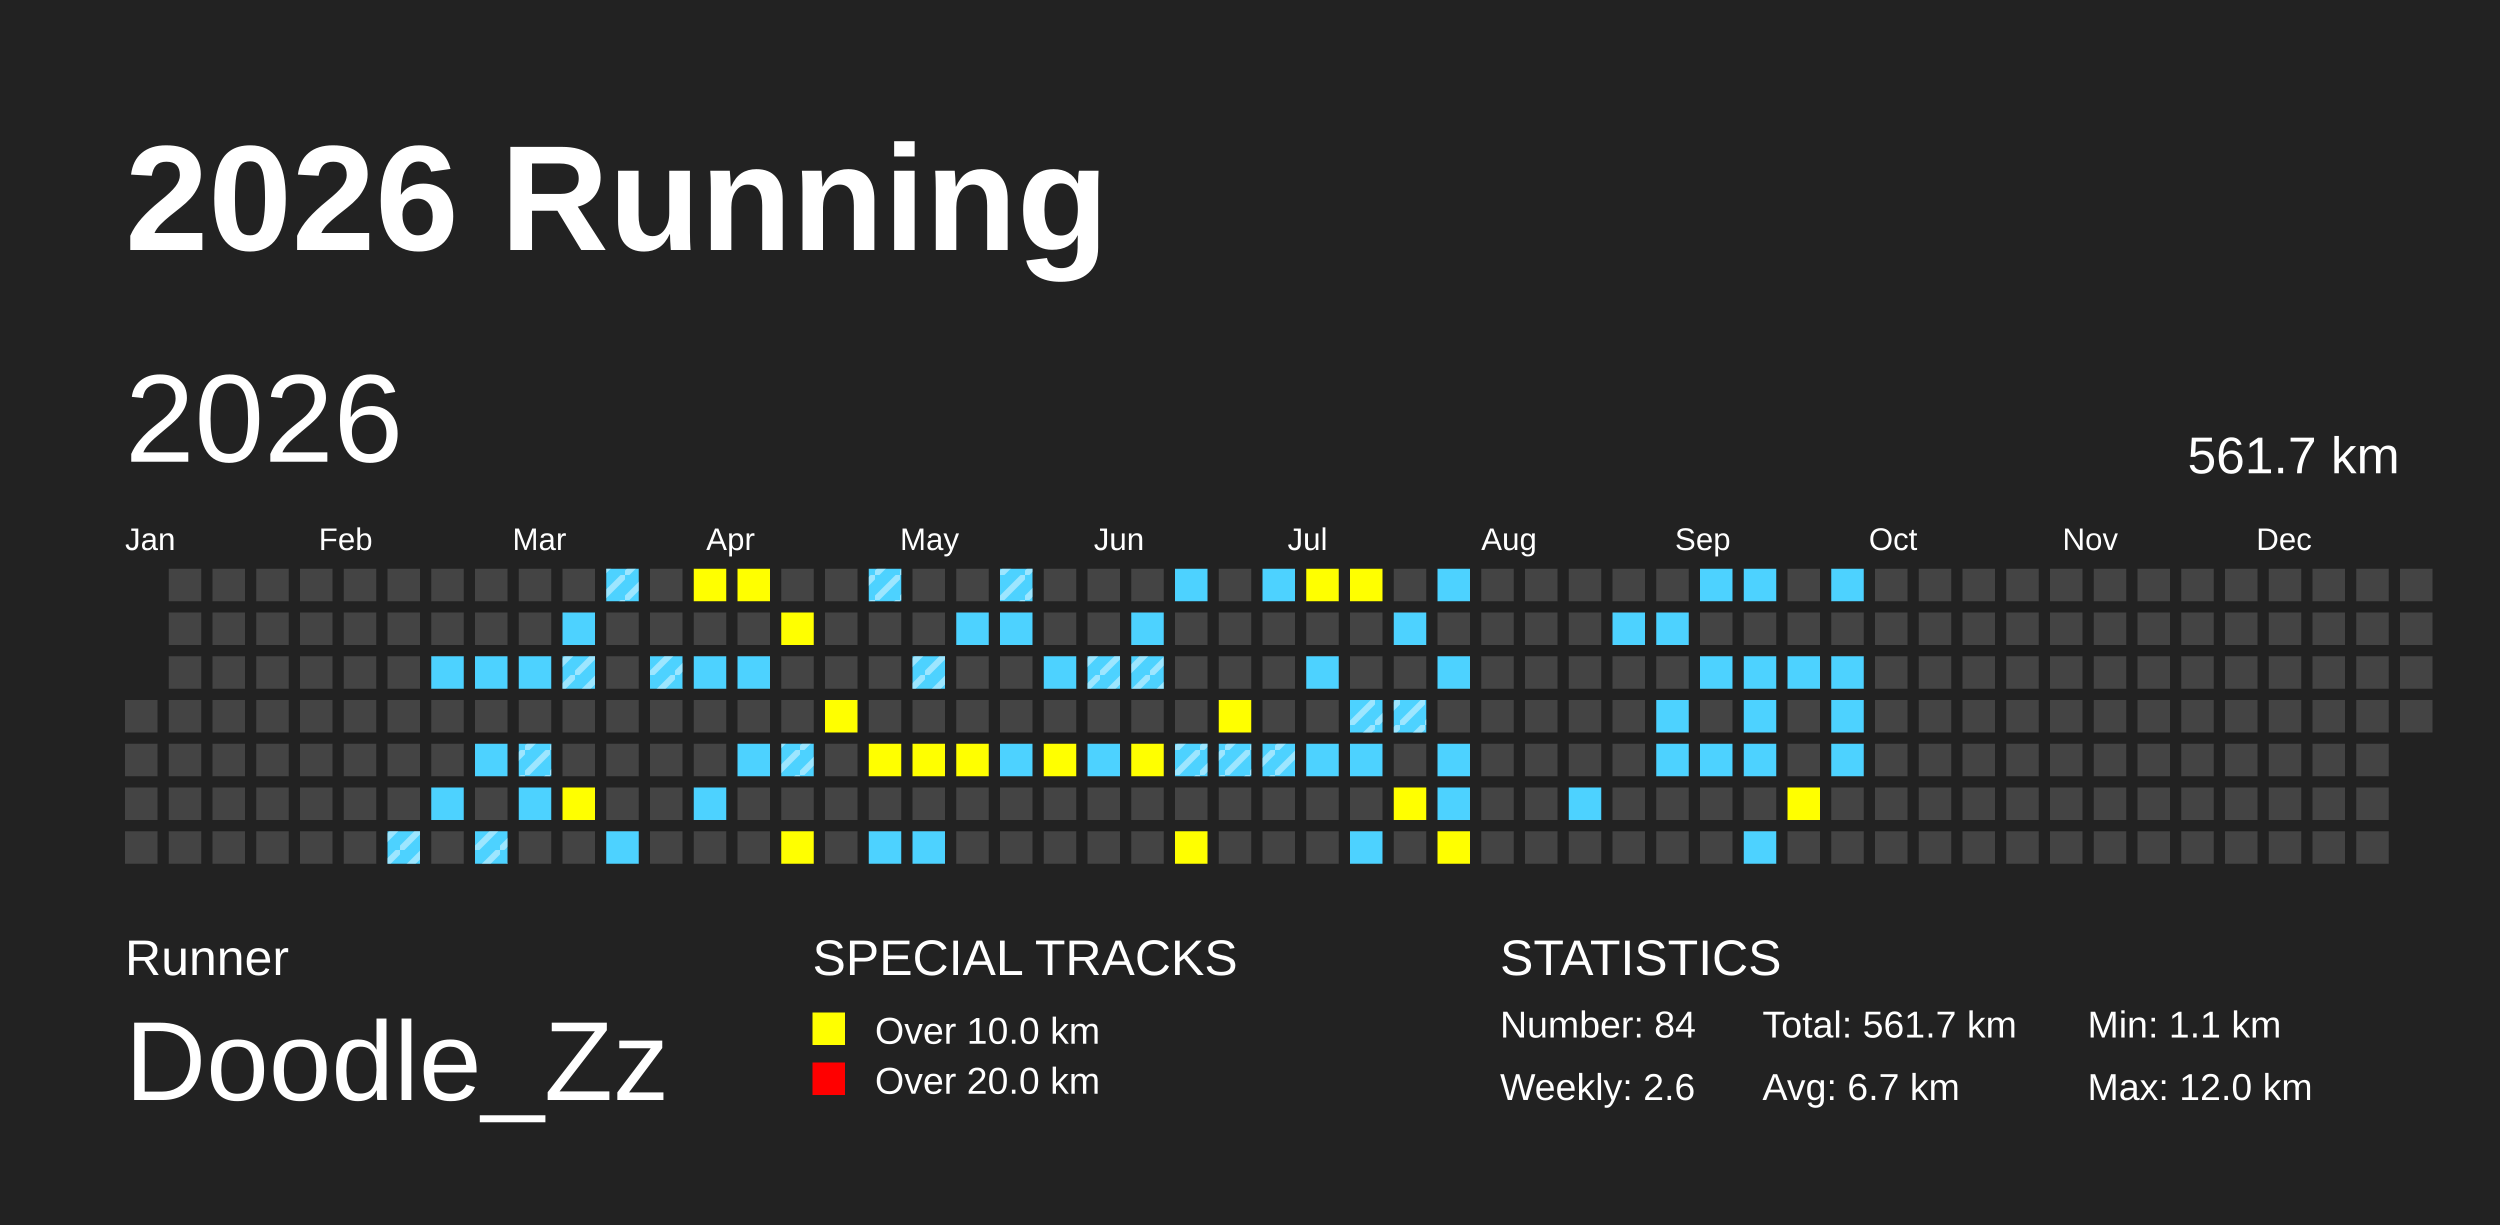
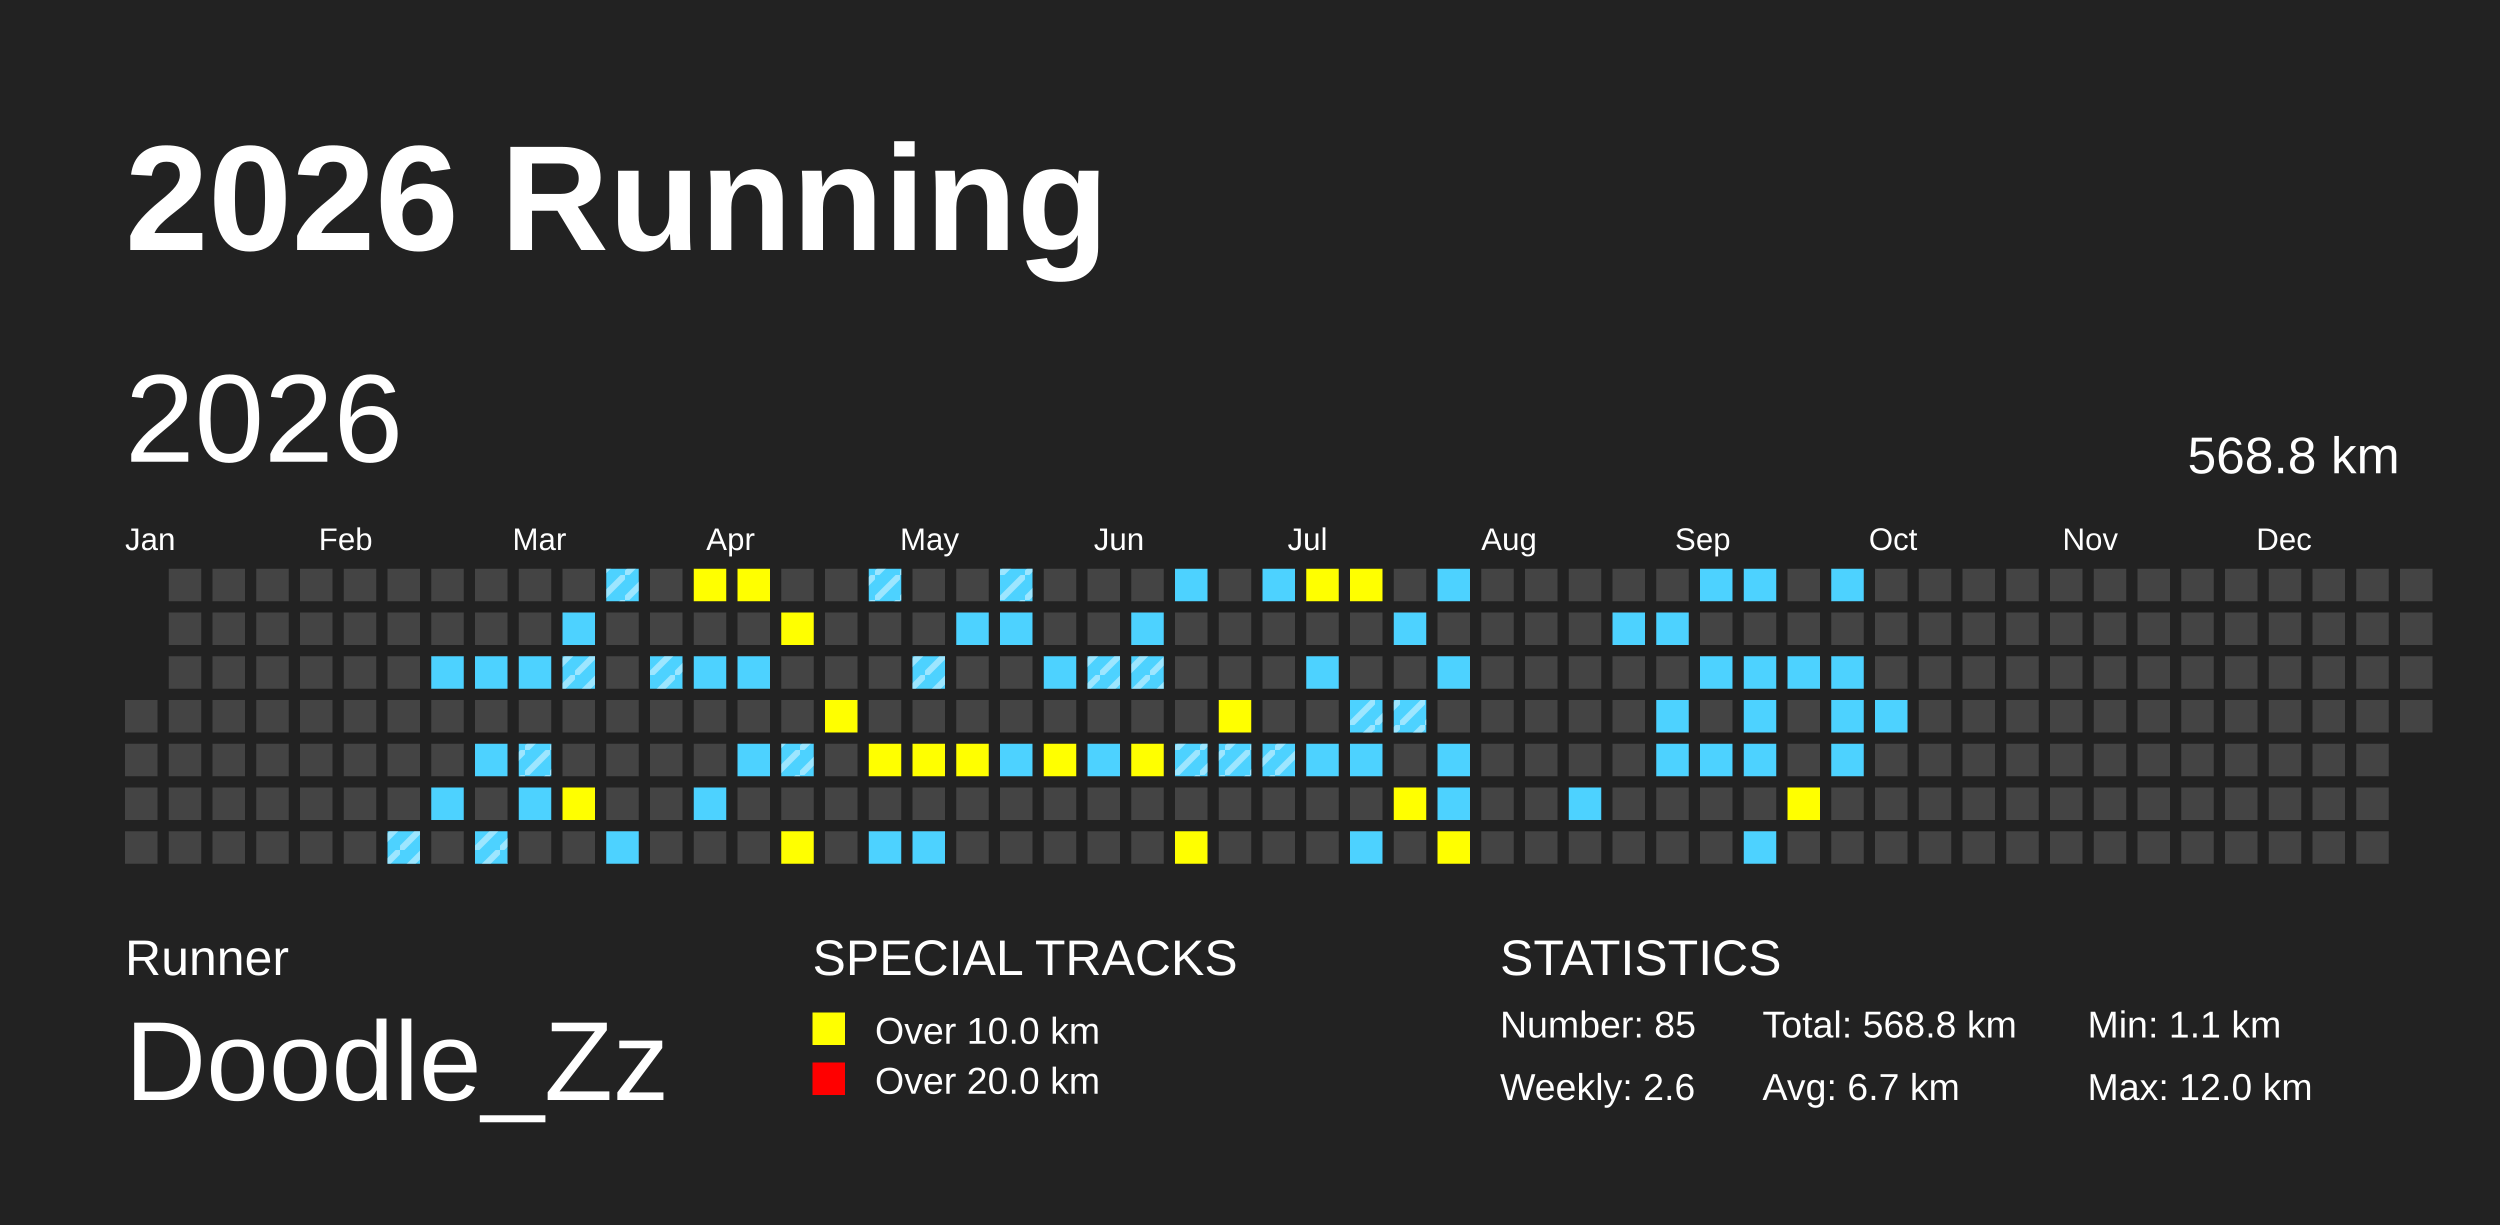
<svg xmlns="http://www.w3.org/2000/svg" baseProfile="full" height="98mm" version="1.1" viewBox="0,0,200,98" width="200mm">
  <defs>
    <pattern height="2" id="indoor-stripe" patternUnits="userSpaceOnUse" width="2">
      <line stroke="white" stroke-opacity="0.45" stroke-width="0.5" x1="0" x2="2" y1="2" y2="0" />
    </pattern>
  </defs>
  <rect fill="#222222" height="98" width="200" x="0" y="0" />
  <text fill="#FFFFFF" style="font-size:12px; font-family:Arial; font-weight:bold;" x="10" y="20">2026 Running</text>
  <text fill="#FFFFFF" style="font-size:4px; font-family:Arial" x="10" y="78">Runner</text>
  <text fill="#FFFFFF" style="font-size:9px; font-family:Arial" x="10" y="88">Doodle_Zz</text>
  <text fill="#FFFFFF" style="font-size:4px; font-family:Arial" x="65" y="78">SPECIAL TRACKS</text>
  <rect fill="yellow" height="2.6" width="2.6" x="65" y="81" />
  <text fill="#FFFFFF" style="font-size:3px; font-family:Arial" x="70" y="83.5">Over 10.0 km</text>
  <rect fill="red" height="2.6" width="2.6" x="65" y="85" />
  <text fill="#FFFFFF" style="font-size:3px; font-family:Arial" x="70" y="87.5">Over 20.0 km</text>
  <text fill="#FFFFFF" style="font-size:4px; font-family:Arial" x="120" y="78">STATISTICS</text>
-   <text fill="#FFFFFF" style="font-size:3px; font-family:Arial" x="120" y="83">Number: 84</text>
+   <text fill="#FFFFFF" style="font-size:3px; font-family:Arial" x="120" y="83">Number: 85</text>
  <text fill="#FFFFFF" style="font-size:3px; font-family:Arial" x="120" y="88">Weekly: 2.6</text>
-   <text fill="#FFFFFF" style="font-size:3px; font-family:Arial" x="141" y="83">Total: 561.7 km</text>
+   <text fill="#FFFFFF" style="font-size:3px; font-family:Arial" x="141" y="83">Total: 568.8 km</text>
  <text fill="#FFFFFF" style="font-size:3px; font-family:Arial" x="141" y="88">Avg: 6.7 km</text>
  <text fill="#FFFFFF" style="font-size:3px; font-family:Arial" x="167" y="83">Min: 1.1 km</text>
  <text fill="#FFFFFF" style="font-size:3px; font-family:Arial" x="167" y="88">Max: 12.0 km</text>
  <text dominant-baseline="hanging" fill="#FFFFFF" style="font-size:10.0px; font-family:Arial;" x="10" y="30">2026</text>
-   <text dominant-baseline="hanging" fill="#FFFFFF" style="font-size:4.125px; font-family:Arial;" x="175" y="35">561.7 km</text>
+   <text dominant-baseline="hanging" fill="#FFFFFF" style="font-size:4.125px; font-family:Arial;" x="175" y="35">568.8 km</text>
  <text fill="#FFFFFF" style="font-size:2.5px; font-family:Arial" x="10.0" y="44">Jan</text>
  <text fill="#FFFFFF" style="font-size:2.5px; font-family:Arial" x="25.5" y="44">Feb</text>
  <text fill="#FFFFFF" style="font-size:2.5px; font-family:Arial" x="41.0" y="44">Mar</text>
  <text fill="#FFFFFF" style="font-size:2.5px; font-family:Arial" x="56.5" y="44">Apr</text>
  <text fill="#FFFFFF" style="font-size:2.5px; font-family:Arial" x="72.0" y="44">May</text>
  <text fill="#FFFFFF" style="font-size:2.5px; font-family:Arial" x="87.5" y="44">Jun</text>
  <text fill="#FFFFFF" style="font-size:2.5px; font-family:Arial" x="103.0" y="44">Jul</text>
  <text fill="#FFFFFF" style="font-size:2.5px; font-family:Arial" x="118.5" y="44">Aug</text>
  <text fill="#FFFFFF" style="font-size:2.5px; font-family:Arial" x="134.0" y="44">Sep</text>
  <text fill="#FFFFFF" style="font-size:2.5px; font-family:Arial" x="149.5" y="44">Oct</text>
  <text fill="#FFFFFF" style="font-size:2.5px; font-family:Arial" x="165.0" y="44">Nov</text>
  <text fill="#FFFFFF" style="font-size:2.5px; font-family:Arial" x="180.5" y="44">Dec</text>
  <rect fill="#444444" height="2.6" width="2.6" x="10.0" y="56.0" />
  <rect fill="#444444" height="2.6" width="2.6" x="10.0" y="59.5" />
  <rect fill="#444444" height="2.6" width="2.6" x="10.0" y="63.0" />
  <rect fill="#444444" height="2.6" width="2.6" x="10.0" y="66.5" />
  <rect fill="#444444" height="2.6" width="2.6" x="13.5" y="45.5" />
  <rect fill="#444444" height="2.6" width="2.6" x="13.5" y="49.0" />
  <rect fill="#444444" height="2.6" width="2.6" x="13.5" y="52.5" />
  <rect fill="#444444" height="2.6" width="2.6" x="13.5" y="56.0" />
  <rect fill="#444444" height="2.6" width="2.6" x="13.5" y="59.5" />
  <rect fill="#444444" height="2.6" width="2.6" x="13.5" y="63.0" />
  <rect fill="#444444" height="2.6" width="2.6" x="13.5" y="66.5" />
  <rect fill="#444444" height="2.6" width="2.6" x="17.0" y="45.5" />
  <rect fill="#444444" height="2.6" width="2.6" x="17.0" y="49.0" />
  <rect fill="#444444" height="2.6" width="2.6" x="17.0" y="52.5" />
  <rect fill="#444444" height="2.6" width="2.6" x="17.0" y="56.0" />
  <rect fill="#444444" height="2.6" width="2.6" x="17.0" y="59.5" />
  <rect fill="#444444" height="2.6" width="2.6" x="17.0" y="63.0" />
  <rect fill="#444444" height="2.6" width="2.6" x="17.0" y="66.5" />
  <rect fill="#444444" height="2.6" width="2.6" x="20.5" y="45.5" />
  <rect fill="#444444" height="2.6" width="2.6" x="20.5" y="49.0" />
  <rect fill="#444444" height="2.6" width="2.6" x="20.5" y="52.5" />
  <rect fill="#444444" height="2.6" width="2.6" x="20.5" y="56.0" />
  <rect fill="#444444" height="2.6" width="2.6" x="20.5" y="59.5" />
  <rect fill="#444444" height="2.6" width="2.6" x="20.5" y="63.0" />
  <rect fill="#444444" height="2.6" width="2.6" x="20.5" y="66.5" />
  <rect fill="#444444" height="2.6" width="2.6" x="24.0" y="45.5" />
  <rect fill="#444444" height="2.6" width="2.6" x="24.0" y="49.0" />
  <rect fill="#444444" height="2.6" width="2.6" x="24.0" y="52.5" />
  <rect fill="#444444" height="2.6" width="2.6" x="24.0" y="56.0" />
  <rect fill="#444444" height="2.6" width="2.6" x="24.0" y="59.5" />
  <rect fill="#444444" height="2.6" width="2.6" x="24.0" y="63.0" />
  <rect fill="#444444" height="2.6" width="2.6" x="24.0" y="66.5" />
  <rect fill="#444444" height="2.6" width="2.6" x="27.5" y="45.5" />
  <rect fill="#444444" height="2.6" width="2.6" x="27.5" y="49.0" />
  <rect fill="#444444" height="2.6" width="2.6" x="27.5" y="52.5" />
  <rect fill="#444444" height="2.6" width="2.6" x="27.5" y="56.0" />
  <rect fill="#444444" height="2.6" width="2.6" x="27.5" y="59.5" />
  <rect fill="#444444" height="2.6" width="2.6" x="27.5" y="63.0" />
  <rect fill="#444444" height="2.6" width="2.6" x="27.5" y="66.5" />
  <rect fill="#444444" height="2.6" width="2.6" x="31.0" y="45.5" />
  <rect fill="#444444" height="2.6" width="2.6" x="31.0" y="49.0" />
  <rect fill="#444444" height="2.6" width="2.6" x="31.0" y="52.5" />
  <rect fill="#444444" height="2.6" width="2.6" x="31.0" y="56.0" />
  <rect fill="#444444" height="2.6" width="2.6" x="31.0" y="59.5" />
  <rect fill="#444444" height="2.6" width="2.6" x="31.0" y="63.0" />
  <rect fill="#4DD2FF" height="2.6" width="2.6" x="31.0" y="66.5" />
  <rect fill="url(#indoor-stripe)" height="2.6" style="pointer-events: none;" width="2.6" x="31.0" y="66.5" />
  <rect fill="#444444" height="2.6" width="2.6" x="34.5" y="45.5" />
  <rect fill="#444444" height="2.6" width="2.6" x="34.5" y="49.0" />
  <rect fill="#4DD2FF" height="2.6" width="2.6" x="34.5" y="52.5" />
  <rect fill="#444444" height="2.6" width="2.6" x="34.5" y="56.0" />
  <rect fill="#444444" height="2.6" width="2.6" x="34.5" y="59.5" />
  <rect fill="#4DD2FF" height="2.6" width="2.6" x="34.5" y="63.0" />
  <rect fill="#444444" height="2.6" width="2.6" x="34.5" y="66.5" />
  <rect fill="#444444" height="2.6" width="2.6" x="38.0" y="45.5" />
  <rect fill="#444444" height="2.6" width="2.6" x="38.0" y="49.0" />
  <rect fill="#4DD2FF" height="2.6" width="2.6" x="38.0" y="52.5" />
  <rect fill="#444444" height="2.6" width="2.6" x="38.0" y="56.0" />
  <rect fill="#4DD2FF" height="2.6" width="2.6" x="38.0" y="59.5" />
  <rect fill="#444444" height="2.6" width="2.6" x="38.0" y="63.0" />
  <rect fill="#4DD2FF" height="2.6" width="2.6" x="38.0" y="66.5" />
  <rect fill="url(#indoor-stripe)" height="2.6" style="pointer-events: none;" width="2.6" x="38.0" y="66.5" />
  <rect fill="#444444" height="2.6" width="2.6" x="41.5" y="45.5" />
  <rect fill="#444444" height="2.6" width="2.6" x="41.5" y="49.0" />
  <rect fill="#4DD2FF" height="2.6" width="2.6" x="41.5" y="52.5" />
  <rect fill="#444444" height="2.6" width="2.6" x="41.5" y="56.0" />
  <rect fill="#4DD2FF" height="2.6" width="2.6" x="41.5" y="59.5" />
  <rect fill="url(#indoor-stripe)" height="2.6" style="pointer-events: none;" width="2.6" x="41.5" y="59.5" />
  <rect fill="#4DD2FF" height="2.6" width="2.6" x="41.5" y="63.0" />
  <rect fill="#444444" height="2.6" width="2.6" x="41.5" y="66.5" />
  <rect fill="#444444" height="2.6" width="2.6" x="45.0" y="45.5" />
  <rect fill="#4DD2FF" height="2.6" width="2.6" x="45.0" y="49.0" />
  <rect fill="#4DD2FF" height="2.6" width="2.6" x="45.0" y="52.5" />
  <rect fill="url(#indoor-stripe)" height="2.6" style="pointer-events: none;" width="2.6" x="45.0" y="52.5" />
  <rect fill="#444444" height="2.6" width="2.6" x="45.0" y="56.0" />
  <rect fill="#444444" height="2.6" width="2.6" x="45.0" y="59.5" />
  <rect fill="yellow" height="2.6" width="2.6" x="45.0" y="63.0" />
  <rect fill="#444444" height="2.6" width="2.6" x="45.0" y="66.5" />
  <rect fill="#4DD2FF" height="2.6" width="2.6" x="48.5" y="45.5" />
  <rect fill="url(#indoor-stripe)" height="2.6" style="pointer-events: none;" width="2.6" x="48.5" y="45.5" />
  <rect fill="#444444" height="2.6" width="2.6" x="48.5" y="49.0" />
  <rect fill="#444444" height="2.6" width="2.6" x="48.5" y="52.5" />
  <rect fill="#444444" height="2.6" width="2.6" x="48.5" y="56.0" />
  <rect fill="#444444" height="2.6" width="2.6" x="48.5" y="59.5" />
  <rect fill="#444444" height="2.6" width="2.6" x="48.5" y="63.0" />
  <rect fill="#4DD2FF" height="2.6" width="2.6" x="48.5" y="66.5" />
  <rect fill="#444444" height="2.6" width="2.6" x="52.0" y="45.5" />
  <rect fill="#444444" height="2.6" width="2.6" x="52.0" y="49.0" />
  <rect fill="#4DD2FF" height="2.6" width="2.6" x="52.0" y="52.5" />
  <rect fill="url(#indoor-stripe)" height="2.6" style="pointer-events: none;" width="2.6" x="52.0" y="52.5" />
  <rect fill="#444444" height="2.6" width="2.6" x="52.0" y="56.0" />
  <rect fill="#444444" height="2.6" width="2.6" x="52.0" y="59.5" />
  <rect fill="#444444" height="2.6" width="2.6" x="52.0" y="63.0" />
  <rect fill="#444444" height="2.6" width="2.6" x="52.0" y="66.5" />
  <rect fill="yellow" height="2.6" width="2.6" x="55.5" y="45.5" />
  <rect fill="#444444" height="2.6" width="2.6" x="55.5" y="49.0" />
  <rect fill="#4DD2FF" height="2.6" width="2.6" x="55.5" y="52.5" />
  <rect fill="#444444" height="2.6" width="2.6" x="55.5" y="56.0" />
  <rect fill="#444444" height="2.6" width="2.6" x="55.5" y="59.5" />
  <rect fill="#4DD2FF" height="2.6" width="2.6" x="55.5" y="63.0" />
  <rect fill="#444444" height="2.6" width="2.6" x="55.5" y="66.5" />
  <rect fill="yellow" height="2.6" width="2.6" x="59.0" y="45.5" />
  <rect fill="#444444" height="2.6" width="2.6" x="59.0" y="49.0" />
  <rect fill="#4DD2FF" height="2.6" width="2.6" x="59.0" y="52.5" />
  <rect fill="#444444" height="2.6" width="2.6" x="59.0" y="56.0" />
  <rect fill="#4DD2FF" height="2.6" width="2.6" x="59.0" y="59.5" />
  <rect fill="#444444" height="2.6" width="2.6" x="59.0" y="63.0" />
  <rect fill="#444444" height="2.6" width="2.6" x="59.0" y="66.5" />
  <rect fill="#444444" height="2.6" width="2.6" x="62.5" y="45.5" />
  <rect fill="yellow" height="2.6" width="2.6" x="62.5" y="49.0" />
  <rect fill="#444444" height="2.6" width="2.6" x="62.5" y="52.5" />
  <rect fill="#444444" height="2.6" width="2.6" x="62.5" y="56.0" />
  <rect fill="#4DD2FF" height="2.6" width="2.6" x="62.5" y="59.5" />
  <rect fill="url(#indoor-stripe)" height="2.6" style="pointer-events: none;" width="2.6" x="62.5" y="59.5" />
  <rect fill="#444444" height="2.6" width="2.6" x="62.5" y="63.0" />
  <rect fill="yellow" height="2.6" width="2.6" x="62.5" y="66.5" />
  <rect fill="#444444" height="2.6" width="2.6" x="66.0" y="45.5" />
  <rect fill="#444444" height="2.6" width="2.6" x="66.0" y="49.0" />
  <rect fill="#444444" height="2.6" width="2.6" x="66.0" y="52.5" />
  <rect fill="yellow" height="2.6" width="2.6" x="66.0" y="56.0" />
  <rect fill="#444444" height="2.6" width="2.6" x="66.0" y="59.5" />
  <rect fill="#444444" height="2.6" width="2.6" x="66.0" y="63.0" />
  <rect fill="#444444" height="2.6" width="2.6" x="66.0" y="66.5" />
  <rect fill="#4DD2FF" height="2.6" width="2.6" x="69.5" y="45.5" />
  <rect fill="url(#indoor-stripe)" height="2.6" style="pointer-events: none;" width="2.6" x="69.5" y="45.5" />
  <rect fill="#444444" height="2.6" width="2.6" x="69.5" y="49.0" />
  <rect fill="#444444" height="2.6" width="2.6" x="69.5" y="52.5" />
  <rect fill="#444444" height="2.6" width="2.6" x="69.5" y="56.0" />
  <rect fill="yellow" height="2.6" width="2.6" x="69.5" y="59.5" />
  <rect fill="#444444" height="2.6" width="2.6" x="69.5" y="63.0" />
  <rect fill="#4DD2FF" height="2.6" width="2.6" x="69.5" y="66.5" />
  <rect fill="#444444" height="2.6" width="2.6" x="73.0" y="45.5" />
  <rect fill="#444444" height="2.6" width="2.6" x="73.0" y="49.0" />
  <rect fill="#4DD2FF" height="2.6" width="2.6" x="73.0" y="52.5" />
  <rect fill="url(#indoor-stripe)" height="2.6" style="pointer-events: none;" width="2.6" x="73.0" y="52.5" />
  <rect fill="#444444" height="2.6" width="2.6" x="73.0" y="56.0" />
  <rect fill="yellow" height="2.6" width="2.6" x="73.0" y="59.5" />
  <rect fill="#444444" height="2.6" width="2.6" x="73.0" y="63.0" />
  <rect fill="#4DD2FF" height="2.6" width="2.6" x="73.0" y="66.5" />
  <rect fill="#444444" height="2.6" width="2.6" x="76.5" y="45.5" />
  <rect fill="#4DD2FF" height="2.6" width="2.6" x="76.5" y="49.0" />
  <rect fill="#444444" height="2.6" width="2.6" x="76.5" y="52.5" />
  <rect fill="#444444" height="2.6" width="2.6" x="76.5" y="56.0" />
  <rect fill="yellow" height="2.6" width="2.6" x="76.5" y="59.5" />
  <rect fill="#444444" height="2.6" width="2.6" x="76.5" y="63.0" />
  <rect fill="#444444" height="2.6" width="2.6" x="76.5" y="66.5" />
  <rect fill="#4DD2FF" height="2.6" width="2.6" x="80.0" y="45.5" />
  <rect fill="url(#indoor-stripe)" height="2.6" style="pointer-events: none;" width="2.6" x="80.0" y="45.5" />
  <rect fill="#4DD2FF" height="2.6" width="2.6" x="80.0" y="49.0" />
  <rect fill="#444444" height="2.6" width="2.6" x="80.0" y="52.5" />
  <rect fill="#444444" height="2.6" width="2.6" x="80.0" y="56.0" />
  <rect fill="#4DD2FF" height="2.6" width="2.6" x="80.0" y="59.5" />
  <rect fill="#444444" height="2.6" width="2.6" x="80.0" y="63.0" />
  <rect fill="#444444" height="2.6" width="2.6" x="80.0" y="66.5" />
  <rect fill="#444444" height="2.6" width="2.6" x="83.5" y="45.5" />
  <rect fill="#444444" height="2.6" width="2.6" x="83.5" y="49.0" />
  <rect fill="#4DD2FF" height="2.6" width="2.6" x="83.5" y="52.5" />
  <rect fill="#444444" height="2.6" width="2.6" x="83.5" y="56.0" />
  <rect fill="yellow" height="2.6" width="2.6" x="83.5" y="59.5" />
  <rect fill="#444444" height="2.6" width="2.6" x="83.5" y="63.0" />
  <rect fill="#444444" height="2.6" width="2.6" x="83.5" y="66.5" />
  <rect fill="#444444" height="2.6" width="2.6" x="87.0" y="45.5" />
  <rect fill="#444444" height="2.6" width="2.6" x="87.0" y="49.0" />
  <rect fill="#4DD2FF" height="2.6" width="2.6" x="87.0" y="52.5" />
  <rect fill="url(#indoor-stripe)" height="2.6" style="pointer-events: none;" width="2.6" x="87.0" y="52.5" />
  <rect fill="#444444" height="2.6" width="2.6" x="87.0" y="56.0" />
  <rect fill="#4DD2FF" height="2.6" width="2.6" x="87.0" y="59.5" />
  <rect fill="#444444" height="2.6" width="2.6" x="87.0" y="63.0" />
  <rect fill="#444444" height="2.6" width="2.6" x="87.0" y="66.5" />
  <rect fill="#444444" height="2.6" width="2.6" x="90.5" y="45.5" />
  <rect fill="#4DD2FF" height="2.6" width="2.6" x="90.5" y="49.0" />
  <rect fill="#4DD2FF" height="2.6" width="2.6" x="90.5" y="52.5" />
  <rect fill="url(#indoor-stripe)" height="2.6" style="pointer-events: none;" width="2.6" x="90.5" y="52.5" />
  <rect fill="#444444" height="2.6" width="2.6" x="90.5" y="56.0" />
  <rect fill="yellow" height="2.6" width="2.6" x="90.5" y="59.5" />
  <rect fill="#444444" height="2.6" width="2.6" x="90.5" y="63.0" />
  <rect fill="#444444" height="2.6" width="2.6" x="90.5" y="66.5" />
  <rect fill="#4DD2FF" height="2.6" width="2.6" x="94.0" y="45.5" />
  <rect fill="#444444" height="2.6" width="2.6" x="94.0" y="49.0" />
  <rect fill="#444444" height="2.6" width="2.6" x="94.0" y="52.5" />
  <rect fill="#444444" height="2.6" width="2.6" x="94.0" y="56.0" />
  <rect fill="#4DD2FF" height="2.6" width="2.6" x="94.0" y="59.5" />
  <rect fill="url(#indoor-stripe)" height="2.6" style="pointer-events: none;" width="2.6" x="94.0" y="59.5" />
  <rect fill="#444444" height="2.6" width="2.6" x="94.0" y="63.0" />
  <rect fill="yellow" height="2.6" width="2.6" x="94.0" y="66.5" />
  <rect fill="#444444" height="2.6" width="2.6" x="97.5" y="45.5" />
  <rect fill="#444444" height="2.6" width="2.6" x="97.5" y="49.0" />
  <rect fill="#444444" height="2.6" width="2.6" x="97.5" y="52.5" />
  <rect fill="yellow" height="2.6" width="2.6" x="97.5" y="56.0" />
  <rect fill="#4DD2FF" height="2.6" width="2.6" x="97.5" y="59.5" />
  <rect fill="url(#indoor-stripe)" height="2.6" style="pointer-events: none;" width="2.6" x="97.5" y="59.5" />
  <rect fill="#444444" height="2.6" width="2.6" x="97.5" y="63.0" />
  <rect fill="#444444" height="2.6" width="2.6" x="97.5" y="66.5" />
  <rect fill="#4DD2FF" height="2.6" width="2.6" x="101.0" y="45.5" />
  <rect fill="#444444" height="2.6" width="2.6" x="101.0" y="49.0" />
  <rect fill="#444444" height="2.6" width="2.6" x="101.0" y="52.5" />
  <rect fill="#444444" height="2.6" width="2.6" x="101.0" y="56.0" />
  <rect fill="#4DD2FF" height="2.6" width="2.6" x="101.0" y="59.5" />
  <rect fill="url(#indoor-stripe)" height="2.6" style="pointer-events: none;" width="2.6" x="101.0" y="59.5" />
  <rect fill="#444444" height="2.6" width="2.6" x="101.0" y="63.0" />
  <rect fill="#444444" height="2.6" width="2.6" x="101.0" y="66.5" />
  <rect fill="yellow" height="2.6" width="2.6" x="104.5" y="45.5" />
  <rect fill="#444444" height="2.6" width="2.6" x="104.5" y="49.0" />
  <rect fill="#4DD2FF" height="2.6" width="2.6" x="104.5" y="52.5" />
  <rect fill="#444444" height="2.6" width="2.6" x="104.5" y="56.0" />
  <rect fill="#4DD2FF" height="2.6" width="2.6" x="104.5" y="59.5" />
  <rect fill="#444444" height="2.6" width="2.6" x="104.5" y="63.0" />
  <rect fill="#444444" height="2.6" width="2.6" x="104.5" y="66.5" />
  <rect fill="yellow" height="2.6" width="2.6" x="108.0" y="45.5" />
  <rect fill="#444444" height="2.6" width="2.6" x="108.0" y="49.0" />
  <rect fill="#444444" height="2.6" width="2.6" x="108.0" y="52.5" />
  <rect fill="#4DD2FF" height="2.6" width="2.6" x="108.0" y="56.0" />
  <rect fill="url(#indoor-stripe)" height="2.6" style="pointer-events: none;" width="2.6" x="108.0" y="56.0" />
  <rect fill="#4DD2FF" height="2.6" width="2.6" x="108.0" y="59.5" />
  <rect fill="#444444" height="2.6" width="2.6" x="108.0" y="63.0" />
  <rect fill="#4DD2FF" height="2.6" width="2.6" x="108.0" y="66.5" />
  <rect fill="#444444" height="2.6" width="2.6" x="111.5" y="45.5" />
  <rect fill="#4DD2FF" height="2.6" width="2.6" x="111.5" y="49.0" />
  <rect fill="#444444" height="2.6" width="2.6" x="111.5" y="52.5" />
  <rect fill="#4DD2FF" height="2.6" width="2.6" x="111.5" y="56.0" />
  <rect fill="url(#indoor-stripe)" height="2.6" style="pointer-events: none;" width="2.6" x="111.5" y="56.0" />
  <rect fill="#444444" height="2.6" width="2.6" x="111.5" y="59.5" />
  <rect fill="yellow" height="2.6" width="2.6" x="111.5" y="63.0" />
  <rect fill="#444444" height="2.6" width="2.6" x="111.5" y="66.5" />
  <rect fill="#4DD2FF" height="2.6" width="2.6" x="115.0" y="45.5" />
  <rect fill="#444444" height="2.6" width="2.6" x="115.0" y="49.0" />
  <rect fill="#4DD2FF" height="2.6" width="2.6" x="115.0" y="52.5" />
  <rect fill="#444444" height="2.6" width="2.6" x="115.0" y="56.0" />
  <rect fill="#4DD2FF" height="2.6" width="2.6" x="115.0" y="59.5" />
  <rect fill="#4DD2FF" height="2.6" width="2.6" x="115.0" y="63.0" />
  <rect fill="yellow" height="2.6" width="2.6" x="115.0" y="66.5" />
  <rect fill="#444444" height="2.6" width="2.6" x="118.5" y="45.5" />
  <rect fill="#444444" height="2.6" width="2.6" x="118.5" y="49.0" />
  <rect fill="#444444" height="2.6" width="2.6" x="118.5" y="52.5" />
  <rect fill="#444444" height="2.6" width="2.6" x="118.5" y="56.0" />
  <rect fill="#444444" height="2.6" width="2.6" x="118.5" y="59.5" />
  <rect fill="#444444" height="2.6" width="2.6" x="118.5" y="63.0" />
  <rect fill="#444444" height="2.6" width="2.6" x="118.5" y="66.5" />
  <rect fill="#444444" height="2.6" width="2.6" x="122.0" y="45.5" />
  <rect fill="#444444" height="2.6" width="2.6" x="122.0" y="49.0" />
  <rect fill="#444444" height="2.6" width="2.6" x="122.0" y="52.5" />
  <rect fill="#444444" height="2.6" width="2.6" x="122.0" y="56.0" />
  <rect fill="#444444" height="2.6" width="2.6" x="122.0" y="59.5" />
  <rect fill="#444444" height="2.6" width="2.6" x="122.0" y="63.0" />
  <rect fill="#444444" height="2.6" width="2.6" x="122.0" y="66.5" />
  <rect fill="#444444" height="2.6" width="2.6" x="125.5" y="45.5" />
  <rect fill="#444444" height="2.6" width="2.6" x="125.5" y="49.0" />
  <rect fill="#444444" height="2.6" width="2.6" x="125.5" y="52.5" />
  <rect fill="#444444" height="2.6" width="2.6" x="125.5" y="56.0" />
  <rect fill="#444444" height="2.6" width="2.6" x="125.5" y="59.5" />
  <rect fill="#4DD2FF" height="2.6" width="2.6" x="125.5" y="63.0" />
  <rect fill="#444444" height="2.6" width="2.6" x="125.5" y="66.5" />
  <rect fill="#444444" height="2.6" width="2.6" x="129.0" y="45.5" />
  <rect fill="#4DD2FF" height="2.6" width="2.6" x="129.0" y="49.0" />
  <rect fill="#444444" height="2.6" width="2.6" x="129.0" y="52.5" />
  <rect fill="#444444" height="2.6" width="2.6" x="129.0" y="56.0" />
  <rect fill="#444444" height="2.6" width="2.6" x="129.0" y="59.5" />
  <rect fill="#444444" height="2.6" width="2.6" x="129.0" y="63.0" />
  <rect fill="#444444" height="2.6" width="2.6" x="129.0" y="66.5" />
  <rect fill="#444444" height="2.6" width="2.6" x="132.5" y="45.5" />
  <rect fill="#4DD2FF" height="2.6" width="2.6" x="132.5" y="49.0" />
  <rect fill="#444444" height="2.6" width="2.6" x="132.5" y="52.5" />
  <rect fill="#4DD2FF" height="2.6" width="2.6" x="132.5" y="56.0" />
  <rect fill="#4DD2FF" height="2.6" width="2.6" x="132.5" y="59.5" />
  <rect fill="#444444" height="2.6" width="2.6" x="132.5" y="63.0" />
  <rect fill="#444444" height="2.6" width="2.6" x="132.5" y="66.5" />
  <rect fill="#4DD2FF" height="2.6" width="2.6" x="136.0" y="45.5" />
  <rect fill="#444444" height="2.6" width="2.6" x="136.0" y="49.0" />
  <rect fill="#4DD2FF" height="2.6" width="2.6" x="136.0" y="52.5" />
  <rect fill="#444444" height="2.6" width="2.6" x="136.0" y="56.0" />
  <rect fill="#4DD2FF" height="2.6" width="2.6" x="136.0" y="59.5" />
  <rect fill="#444444" height="2.6" width="2.6" x="136.0" y="63.0" />
  <rect fill="#444444" height="2.6" width="2.6" x="136.0" y="66.5" />
  <rect fill="#4DD2FF" height="2.6" width="2.6" x="139.5" y="45.5" />
  <rect fill="#444444" height="2.6" width="2.6" x="139.5" y="49.0" />
  <rect fill="#4DD2FF" height="2.6" width="2.6" x="139.5" y="52.5" />
  <rect fill="#4DD2FF" height="2.6" width="2.6" x="139.5" y="56.0" />
  <rect fill="#4DD2FF" height="2.6" width="2.6" x="139.5" y="59.5" />
  <rect fill="#444444" height="2.6" width="2.6" x="139.5" y="63.0" />
  <rect fill="#4DD2FF" height="2.6" width="2.6" x="139.5" y="66.5" />
  <rect fill="#444444" height="2.6" width="2.6" x="143.0" y="45.5" />
  <rect fill="#444444" height="2.6" width="2.6" x="143.0" y="49.0" />
  <rect fill="#4DD2FF" height="2.6" width="2.6" x="143.0" y="52.5" />
  <rect fill="#444444" height="2.6" width="2.6" x="143.0" y="56.0" />
  <rect fill="#444444" height="2.6" width="2.6" x="143.0" y="59.5" />
  <rect fill="yellow" height="2.6" width="2.6" x="143.0" y="63.0" />
  <rect fill="#444444" height="2.6" width="2.6" x="143.0" y="66.5" />
  <rect fill="#4DD2FF" height="2.6" width="2.6" x="146.5" y="45.5" />
  <rect fill="#444444" height="2.6" width="2.6" x="146.5" y="49.0" />
  <rect fill="#4DD2FF" height="2.6" width="2.6" x="146.5" y="52.5" />
  <rect fill="#4DD2FF" height="2.6" width="2.6" x="146.5" y="56.0" />
  <rect fill="#4DD2FF" height="2.6" width="2.6" x="146.5" y="59.5" />
  <rect fill="#444444" height="2.6" width="2.6" x="146.5" y="63.0" />
  <rect fill="#444444" height="2.6" width="2.6" x="146.5" y="66.5" />
  <rect fill="#444444" height="2.6" width="2.6" x="150.0" y="45.5" />
  <rect fill="#444444" height="2.6" width="2.6" x="150.0" y="49.0" />
  <rect fill="#444444" height="2.6" width="2.6" x="150.0" y="52.5" />
-   <rect fill="#444444" height="2.6" width="2.6" x="150.0" y="56.0" />
+   <rect fill="#4DD2FF" height="2.6" width="2.6" x="150.0" y="56.0" />
  <rect fill="#444444" height="2.6" width="2.6" x="150.0" y="59.5" />
  <rect fill="#444444" height="2.6" width="2.6" x="150.0" y="63.0" />
  <rect fill="#444444" height="2.6" width="2.6" x="150.0" y="66.5" />
  <rect fill="#444444" height="2.6" width="2.6" x="153.5" y="45.5" />
  <rect fill="#444444" height="2.6" width="2.6" x="153.5" y="49.0" />
  <rect fill="#444444" height="2.6" width="2.6" x="153.5" y="52.5" />
  <rect fill="#444444" height="2.6" width="2.6" x="153.5" y="56.0" />
  <rect fill="#444444" height="2.6" width="2.6" x="153.5" y="59.5" />
  <rect fill="#444444" height="2.6" width="2.6" x="153.5" y="63.0" />
  <rect fill="#444444" height="2.6" width="2.6" x="153.5" y="66.5" />
  <rect fill="#444444" height="2.6" width="2.6" x="157.0" y="45.5" />
  <rect fill="#444444" height="2.6" width="2.6" x="157.0" y="49.0" />
  <rect fill="#444444" height="2.6" width="2.6" x="157.0" y="52.5" />
  <rect fill="#444444" height="2.6" width="2.6" x="157.0" y="56.0" />
  <rect fill="#444444" height="2.6" width="2.6" x="157.0" y="59.5" />
  <rect fill="#444444" height="2.6" width="2.6" x="157.0" y="63.0" />
  <rect fill="#444444" height="2.6" width="2.6" x="157.0" y="66.5" />
  <rect fill="#444444" height="2.6" width="2.6" x="160.5" y="45.5" />
  <rect fill="#444444" height="2.6" width="2.6" x="160.5" y="49.0" />
  <rect fill="#444444" height="2.6" width="2.6" x="160.5" y="52.5" />
  <rect fill="#444444" height="2.6" width="2.6" x="160.5" y="56.0" />
  <rect fill="#444444" height="2.6" width="2.6" x="160.5" y="59.5" />
  <rect fill="#444444" height="2.6" width="2.6" x="160.5" y="63.0" />
  <rect fill="#444444" height="2.6" width="2.6" x="160.5" y="66.5" />
  <rect fill="#444444" height="2.6" width="2.6" x="164.0" y="45.5" />
  <rect fill="#444444" height="2.6" width="2.6" x="164.0" y="49.0" />
  <rect fill="#444444" height="2.6" width="2.6" x="164.0" y="52.5" />
  <rect fill="#444444" height="2.6" width="2.6" x="164.0" y="56.0" />
  <rect fill="#444444" height="2.6" width="2.6" x="164.0" y="59.5" />
  <rect fill="#444444" height="2.6" width="2.6" x="164.0" y="63.0" />
  <rect fill="#444444" height="2.6" width="2.6" x="164.0" y="66.5" />
  <rect fill="#444444" height="2.6" width="2.6" x="167.5" y="45.5" />
  <rect fill="#444444" height="2.6" width="2.6" x="167.5" y="49.0" />
  <rect fill="#444444" height="2.6" width="2.6" x="167.5" y="52.5" />
  <rect fill="#444444" height="2.6" width="2.6" x="167.5" y="56.0" />
  <rect fill="#444444" height="2.6" width="2.6" x="167.5" y="59.5" />
  <rect fill="#444444" height="2.6" width="2.6" x="167.5" y="63.0" />
  <rect fill="#444444" height="2.6" width="2.6" x="167.5" y="66.5" />
  <rect fill="#444444" height="2.6" width="2.6" x="171.0" y="45.5" />
  <rect fill="#444444" height="2.6" width="2.6" x="171.0" y="49.0" />
  <rect fill="#444444" height="2.6" width="2.6" x="171.0" y="52.5" />
  <rect fill="#444444" height="2.6" width="2.6" x="171.0" y="56.0" />
  <rect fill="#444444" height="2.6" width="2.6" x="171.0" y="59.5" />
  <rect fill="#444444" height="2.6" width="2.6" x="171.0" y="63.0" />
  <rect fill="#444444" height="2.6" width="2.6" x="171.0" y="66.5" />
  <rect fill="#444444" height="2.6" width="2.6" x="174.5" y="45.5" />
  <rect fill="#444444" height="2.6" width="2.6" x="174.5" y="49.0" />
  <rect fill="#444444" height="2.6" width="2.6" x="174.5" y="52.5" />
  <rect fill="#444444" height="2.6" width="2.6" x="174.5" y="56.0" />
  <rect fill="#444444" height="2.6" width="2.6" x="174.5" y="59.5" />
  <rect fill="#444444" height="2.6" width="2.6" x="174.5" y="63.0" />
  <rect fill="#444444" height="2.6" width="2.6" x="174.5" y="66.5" />
  <rect fill="#444444" height="2.6" width="2.6" x="178.0" y="45.5" />
  <rect fill="#444444" height="2.6" width="2.6" x="178.0" y="49.0" />
  <rect fill="#444444" height="2.6" width="2.6" x="178.0" y="52.5" />
  <rect fill="#444444" height="2.6" width="2.6" x="178.0" y="56.0" />
  <rect fill="#444444" height="2.6" width="2.6" x="178.0" y="59.5" />
  <rect fill="#444444" height="2.6" width="2.6" x="178.0" y="63.0" />
  <rect fill="#444444" height="2.6" width="2.6" x="178.0" y="66.5" />
  <rect fill="#444444" height="2.6" width="2.6" x="181.5" y="45.5" />
  <rect fill="#444444" height="2.6" width="2.6" x="181.5" y="49.0" />
  <rect fill="#444444" height="2.6" width="2.6" x="181.5" y="52.5" />
  <rect fill="#444444" height="2.6" width="2.6" x="181.5" y="56.0" />
  <rect fill="#444444" height="2.6" width="2.6" x="181.5" y="59.5" />
  <rect fill="#444444" height="2.6" width="2.6" x="181.5" y="63.0" />
  <rect fill="#444444" height="2.6" width="2.6" x="181.5" y="66.5" />
  <rect fill="#444444" height="2.6" width="2.6" x="185.0" y="45.5" />
  <rect fill="#444444" height="2.6" width="2.6" x="185.0" y="49.0" />
  <rect fill="#444444" height="2.6" width="2.6" x="185.0" y="52.5" />
  <rect fill="#444444" height="2.6" width="2.6" x="185.0" y="56.0" />
  <rect fill="#444444" height="2.6" width="2.6" x="185.0" y="59.5" />
  <rect fill="#444444" height="2.6" width="2.6" x="185.0" y="63.0" />
  <rect fill="#444444" height="2.6" width="2.6" x="185.0" y="66.5" />
  <rect fill="#444444" height="2.6" width="2.6" x="188.5" y="45.5" />
  <rect fill="#444444" height="2.6" width="2.6" x="188.5" y="49.0" />
  <rect fill="#444444" height="2.6" width="2.6" x="188.5" y="52.5" />
  <rect fill="#444444" height="2.6" width="2.6" x="188.5" y="56.0" />
  <rect fill="#444444" height="2.6" width="2.6" x="188.5" y="59.5" />
  <rect fill="#444444" height="2.6" width="2.6" x="188.5" y="63.0" />
  <rect fill="#444444" height="2.6" width="2.6" x="188.5" y="66.5" />
  <rect fill="#444444" height="2.6" width="2.6" x="192.0" y="45.5" />
  <rect fill="#444444" height="2.6" width="2.6" x="192.0" y="49.0" />
  <rect fill="#444444" height="2.6" width="2.6" x="192.0" y="52.5" />
  <rect fill="#444444" height="2.6" width="2.6" x="192.0" y="56.0" />
</svg>
